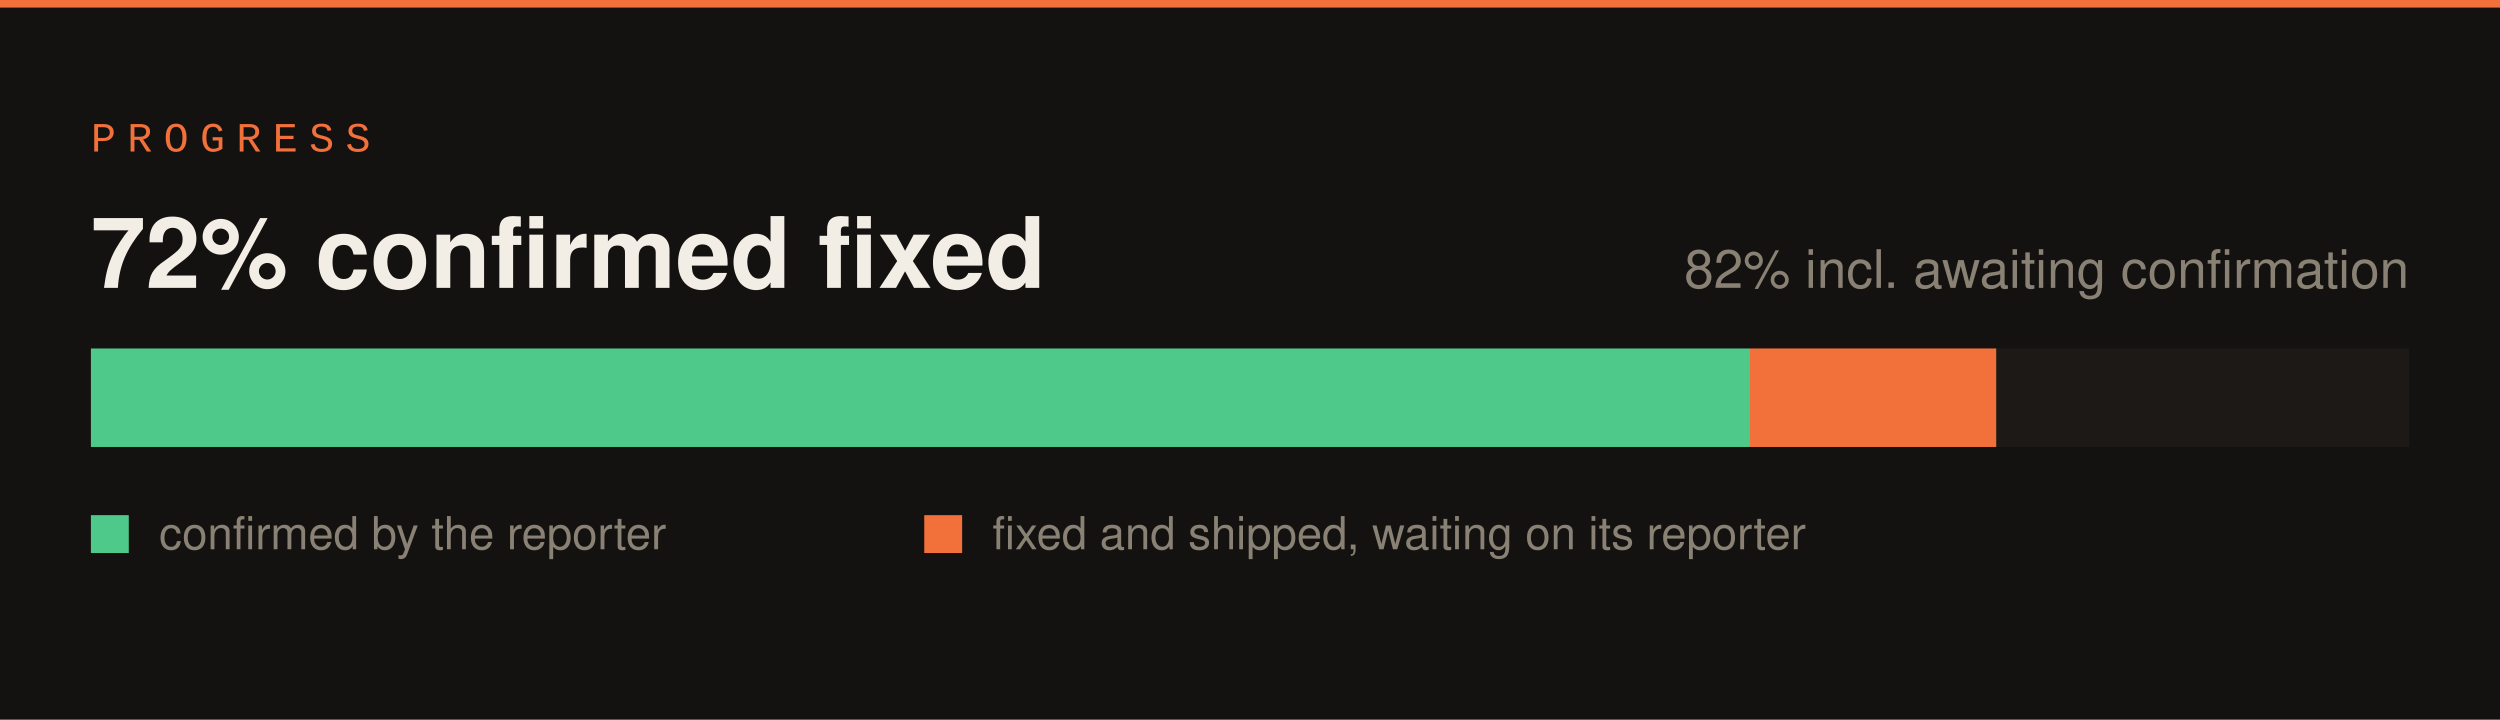
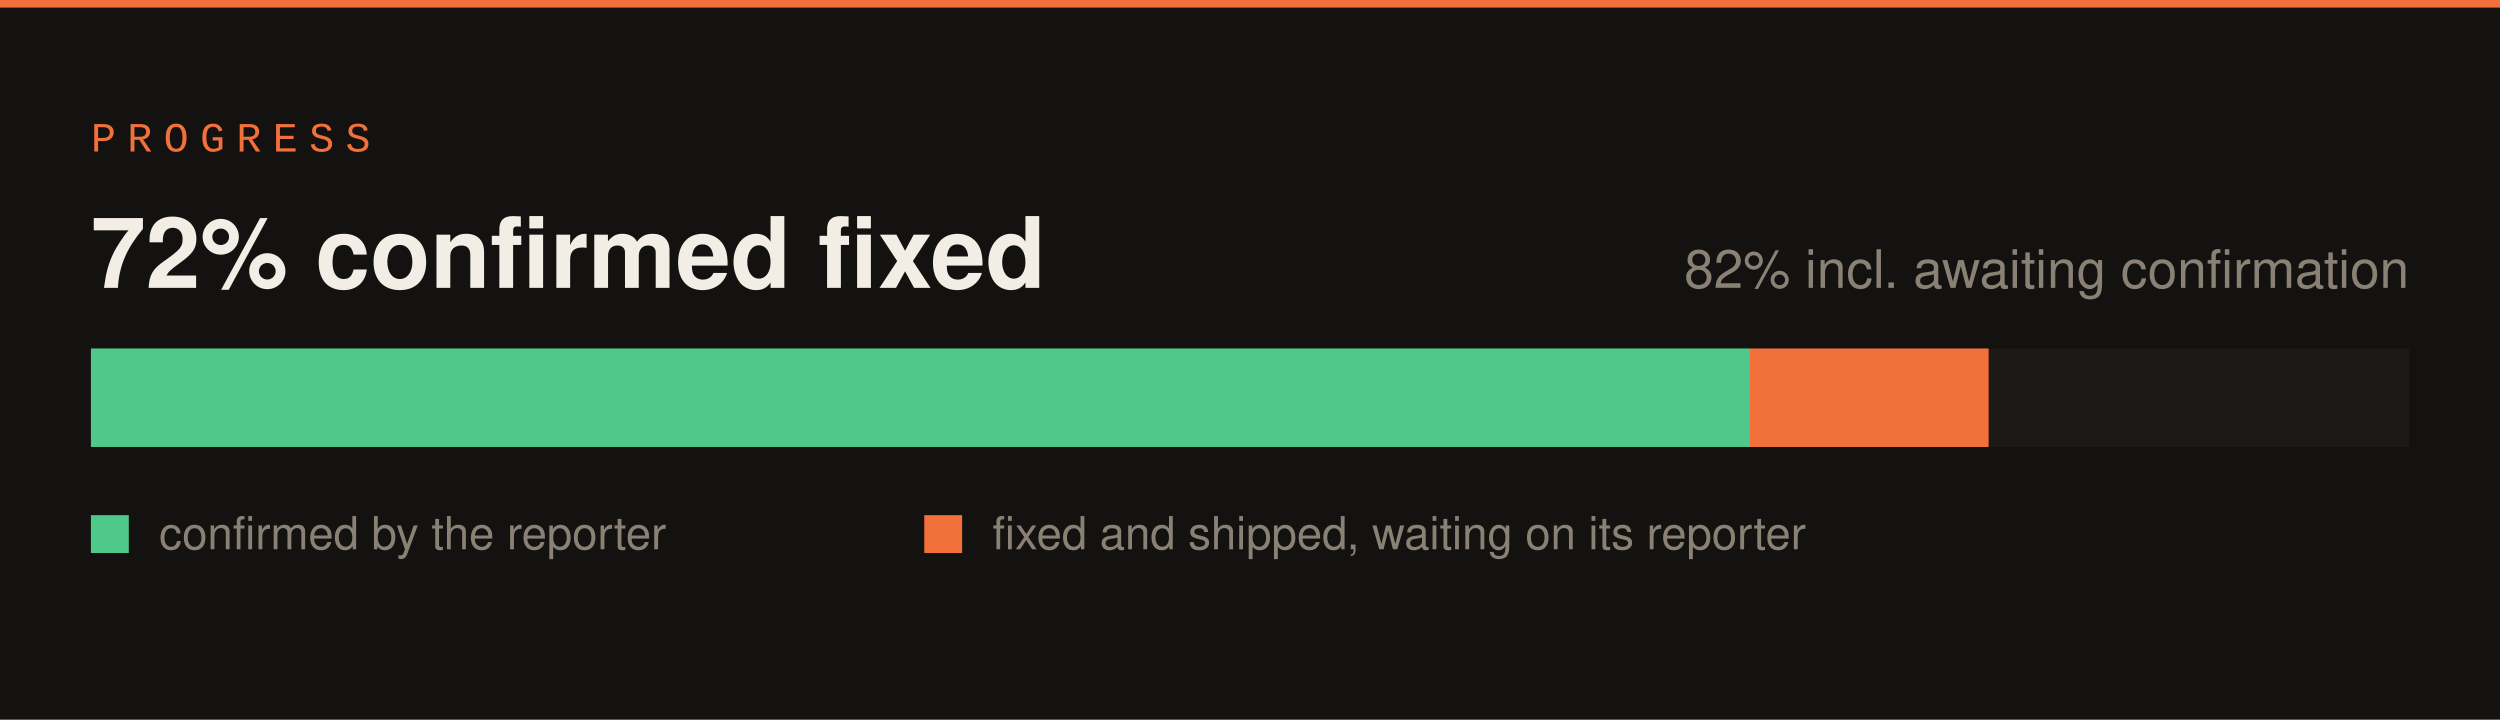
<svg xmlns="http://www.w3.org/2000/svg" width="660" height="190" viewBox="0 0 660 190">
  <rect width="660" height="190" fill="#141210" />
  <rect x="0" y="0" width="660" height="2" fill="#f2703a" />
  <text x="24" y="40" font-family="SFMono-Regular,Consolas,Liberation Mono,monospace" font-size="11" letter-spacing="3" fill="#f2703a">PROGRESS</text>
  <rect x="24" y="92" width="612" height="26" fill="#1c1917" />
  <rect x="24" y="92" width="438" height="26" fill="#4ec98a" />
-   <rect x="462" y="92" width="65" height="26" fill="#f2703a" />
+   <rect x="462" y="92" width="63" height="26" fill="#f2703a" />
  <text x="24" y="76" font-family="-apple-system,Segoe UI,Helvetica,Arial,sans-serif" font-size="26" font-weight="700" fill="#f2ede5">72% confirmed fixed</text>
  <text x="636" y="76" font-family="-apple-system,Segoe UI,Helvetica,Arial,sans-serif" font-size="14" fill="#8a8175" text-anchor="end">82% incl. awaiting confirmation</text>
  <rect x="24" y="136" width="10" height="10" fill="#4ec98a" />
  <text x="42" y="145" font-family="-apple-system,Segoe UI,Helvetica,Arial,sans-serif" font-size="12" fill="#8a8175">confirmed by the reporter</text>
  <rect x="244" y="136" width="10" height="10" fill="#f2703a" />
  <text x="262" y="145" font-family="-apple-system,Segoe UI,Helvetica,Arial,sans-serif" font-size="12" fill="#8a8175">fixed and shipped, waiting on its reporter</text>
</svg>
